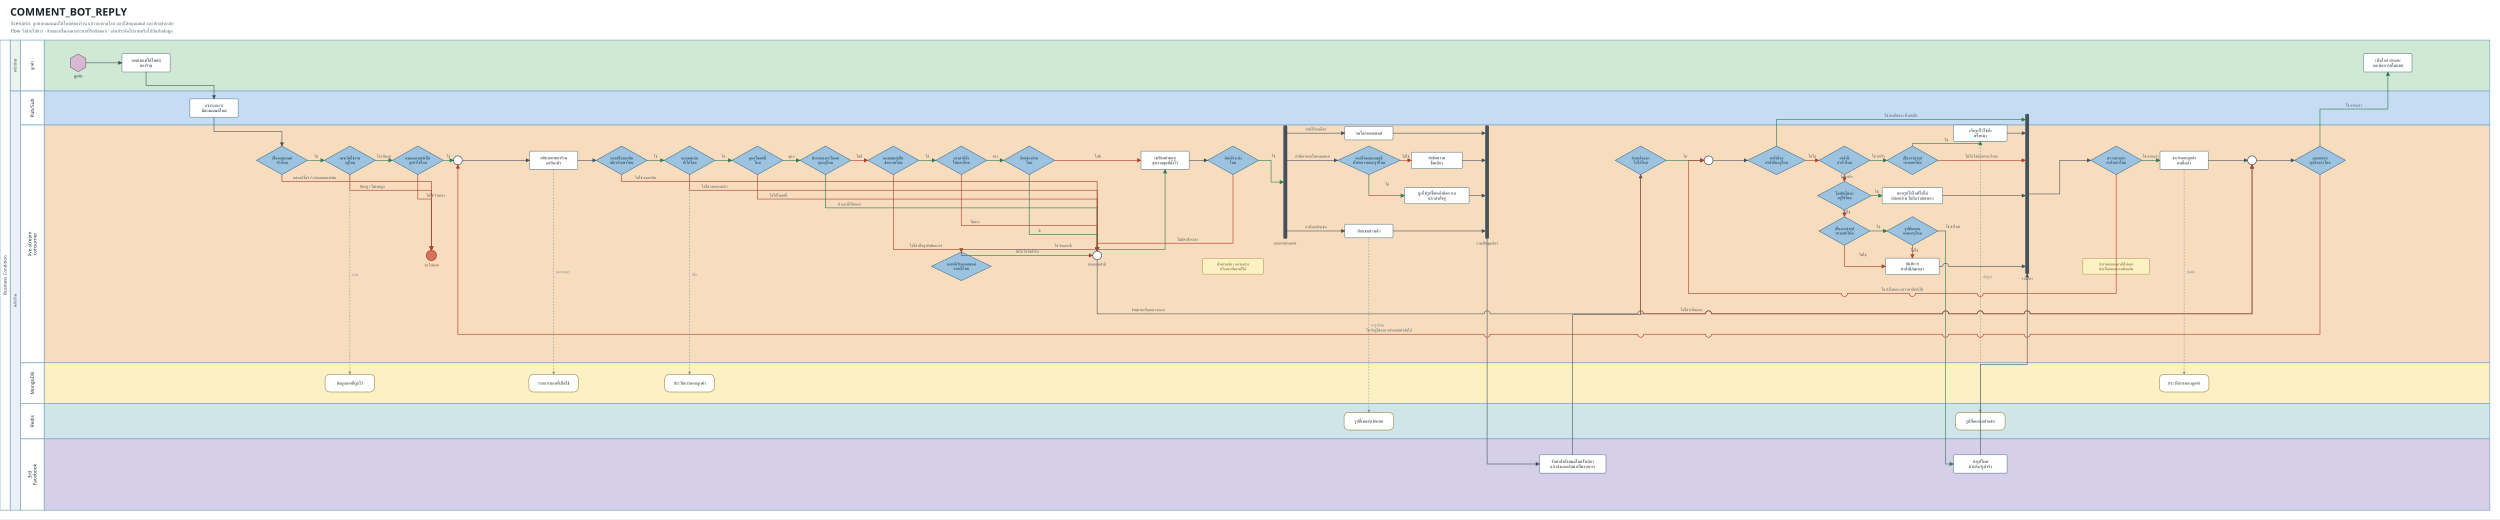
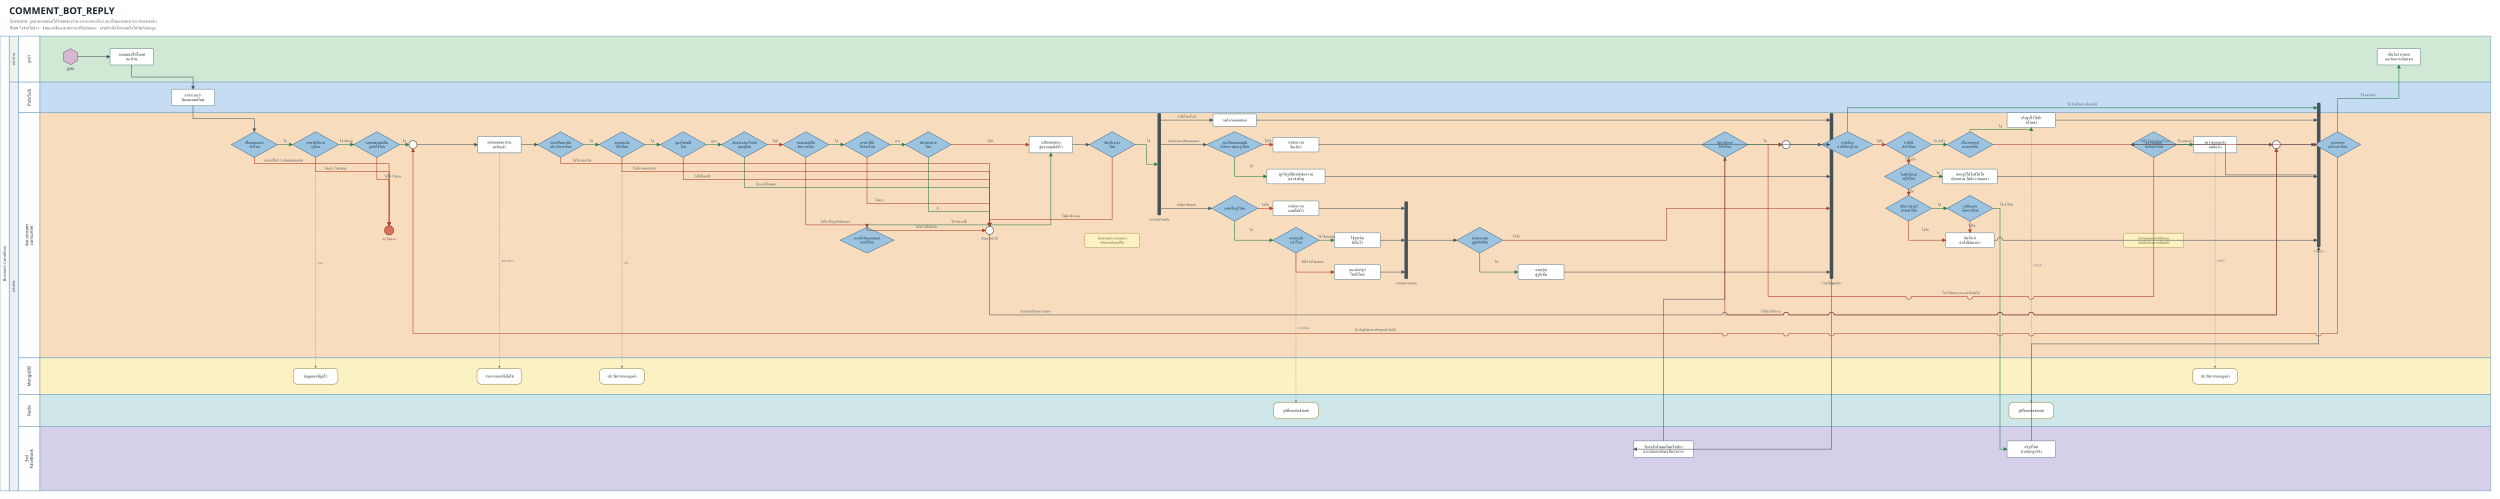
- <svg xmlns="http://www.w3.org/2000/svg" class="swim" viewBox="0 0 7360 1528" width="7360" height="1528" role="img" aria-label="Swimlane เส้นทางบอทตอบคอมเมนต์">
+ <svg xmlns="http://www.w3.org/2000/svg" class="swim" viewBox="0 0 8160 1628" width="8160" height="1628" role="img" aria-label="Swimlane เส้นทางบอทตอบคอมเมนต์">
  <style>
  .t-title{font-family:Kanit,'IBM Plex Sans Thai',sans-serif;font-size:31px;font-weight:600;fill:#16242A}
  .t-sub{font-family:'IBM Plex Sans Thai',sans-serif;font-size:14px;fill:#54666E}
  .t-lane{font-family:Kanit,'IBM Plex Sans Thai',sans-serif;font-size:14px;font-weight:500;fill:#1D2E35;text-anchor:middle;dominant-baseline:middle}
  .t-grp{font-family:'IBM Plex Sans Thai',sans-serif;font-size:13px;fill:#33474F;text-anchor:middle;dominant-baseline:middle}
  .t-node{font-family:'IBM Plex Sans Thai',sans-serif;font-size:13px;fill:#16242A;text-anchor:middle}
  .t-dec{font-family:'IBM Plex Sans Thai',sans-serif;font-size:12px;fill:#0F2A38;text-anchor:middle}
  .t-edge{font-family:'IBM Plex Sans Thai',sans-serif;font-size:11.5px;fill:#44525C;text-anchor:middle}
  .t-data{font-family:'IBM Plex Sans Thai',sans-serif;font-size:11px;fill:#6C7D85;text-anchor:start}
  .t-end{font-family:'IBM Plex Sans Thai',sans-serif;font-size:11.5px;fill:#8F3A28;text-anchor:middle}
  .n-task{fill:#FFFFFF;stroke:#5C7A8A;stroke-width:1.6}
  .n-dec{fill:#9CC3E0;stroke:#3E6E90;stroke-width:1.6}
  .n-store{fill:#FFFFFF;stroke:#96803A;stroke-width:1.6}
  .n-actor{fill:#D9B8D4;stroke:#7A5675;stroke-width:1.6}
  .n-end{fill:#D9705A;stroke:#8F3A28;stroke-width:1.8}
  .n-fork{fill:#44525C;stroke:#2B363D;stroke-width:1}
  .n-note{fill:#FBF1C2;stroke:#96803A;stroke-width:1.2}
  .n-merge{fill:#FFFFFF;stroke:#44525C;stroke-width:2}
  .t-note{font-family:'IBM Plex Sans Thai',sans-serif;font-size:11px;fill:#5B4E1E;text-anchor:middle}
  .fl{fill:none;stroke:#44525C;stroke-width:1.7}
  .fl-stop{fill:none;stroke:#B0402C;stroke-width:1.6}
  .fl-true{fill:none;stroke:#2F7D4F;stroke-width:1.8}
  .fl-false{fill:none;stroke:#B0402C;stroke-width:1.8}
  .fl-data{fill:none;stroke:#7C8C95;stroke-width:1.4;stroke-dasharray:5 4}
</style>
  <defs>
    <marker id="ar" viewBox="0 0 10 10" refX="9" refY="5" markerWidth="7" markerHeight="7" orient="auto-start-reverse">
      <path d="M0,0 L10,5 L0,10 z" fill="#44525c" />
    </marker>
    <marker id="arS" viewBox="0 0 10 10" refX="9" refY="5" markerWidth="7" markerHeight="7" orient="auto-start-reverse">
      <path d="M0,0 L10,5 L0,10 z" fill="#B0402C" />
    </marker>
    <marker id="arT" viewBox="0 0 10 10" refX="9" refY="5" markerWidth="7" markerHeight="7" orient="auto-start-reverse">
      <path d="M0,0 L10,5 L0,10 z" fill="#2F7D4F" />
    </marker>
    <marker id="arF" viewBox="0 0 10 10" refX="9" refY="5" markerWidth="7" markerHeight="7" orient="auto-start-reverse">
      <path d="M0,0 L10,5 L0,10 z" fill="#B0402C" />
    </marker>
    <marker id="arD" viewBox="0 0 10 10" refX="9" refY="5" markerWidth="6" markerHeight="6" orient="auto-start-reverse">
      <path d="M0,0 L10,5 L0,10 z" fill="#7C8C95" />
    </marker>
  </defs>
-   <rect x="0" y="0" width="7360" height="1528" fill="#FFFFFF" />
+   <rect x="0" y="0" width="8160" height="1628" fill="#FFFFFF" />
  <text x="30" y="46" class="t-title">COMMENT_BOT_REPLY</text>
  <text x="32" y="74" class="t-sub">Scenario: ลูกค้าคอมเมนต์ใต้โพสต์ของร้าน แล้วบอทกดไลก์ ตอบใต้คอมเมนต์ และทักแชทกลับ</text>
  <text x="32" y="96" class="t-sub">flow วิ่งซ้ายไปขวา · ข้ามแถบขึ้นลงตามระบบที่รับผิดชอบ · เส้นประคือไปถามหรือไปบันทึกข้อมูล</text>
-   <rect x="130" y="118" width="7200" height="150" fill="#CFE9D4" />
-   <rect x="130" y="118" width="7200" height="150" fill="none" stroke="#7FA8C4" stroke-width="2" />
+   <rect x="130" y="118" width="8000" height="150" fill="#CFE9D4" />
+   <rect x="130" y="118" width="8000" height="150" fill="none" stroke="#7FA8C4" stroke-width="2" />
  <rect x="60" y="118" width="70" height="150" fill="#FFFFFF" stroke="#7FA8C4" stroke-width="2" />
  <text x="95.0" y="193.0" class="t-lane" transform="rotate(-90 95.0 193.0)">ลูกค้า</text>
-   <rect x="130" y="268" width="7200" height="100" fill="#C5DCF2" />
-   <rect x="130" y="268" width="7200" height="100" fill="none" stroke="#7FA8C4" stroke-width="2" />
+   <rect x="130" y="268" width="8000" height="100" fill="#C5DCF2" />
+   <rect x="130" y="268" width="8000" height="100" fill="none" stroke="#7FA8C4" stroke-width="2" />
  <rect x="60" y="268" width="70" height="100" fill="#FFFFFF" stroke="#7FA8C4" stroke-width="2" />
  <text x="95.0" y="318.0" class="t-lane" transform="rotate(-90 95.0 318.0)">Pub/Sub</text>
-   <rect x="130" y="368" width="7200" height="700" fill="#F7DCBE" />
-   <rect x="130" y="368" width="7200" height="700" fill="none" stroke="#7FA8C4" stroke-width="2" />
-   <rect x="60" y="368" width="70" height="700" fill="#FFFFFF" stroke="#7FA8C4" stroke-width="2" />
-   <text x="87.5" y="718.0" class="t-lane" transform="rotate(-90 87.5 718.0)">live-stream</text>
-   <text x="102.5" y="718.0" class="t-lane" transform="rotate(-90 102.5 718.0)">consumer</text>
-   <rect x="130" y="1068" width="7200" height="120" fill="#FBF1C2" />
-   <rect x="130" y="1068" width="7200" height="120" fill="none" stroke="#7FA8C4" stroke-width="2" />
-   <rect x="60" y="1068" width="70" height="120" fill="#FFFFFF" stroke="#7FA8C4" stroke-width="2" />
-   <text x="95.0" y="1128.0" class="t-lane" transform="rotate(-90 95.0 1128.0)">MongoDB</text>
-   <rect x="130" y="1188" width="7200" height="104" fill="#CFE6E8" />
-   <rect x="130" y="1188" width="7200" height="104" fill="none" stroke="#7FA8C4" stroke-width="2" />
-   <rect x="60" y="1188" width="70" height="104" fill="#FFFFFF" stroke="#7FA8C4" stroke-width="2" />
-   <text x="95.0" y="1240.0" class="t-lane" transform="rotate(-90 95.0 1240.0)">Redis</text>
-   <rect x="130" y="1292" width="7200" height="210" fill="#D6CFEA" />
-   <rect x="130" y="1292" width="7200" height="210" fill="none" stroke="#7FA8C4" stroke-width="2" />
-   <rect x="60" y="1292" width="70" height="210" fill="#FFFFFF" stroke="#7FA8C4" stroke-width="2" />
-   <text x="87.5" y="1397.0" class="t-lane" transform="rotate(-90 87.5 1397.0)">3rd</text>
-   <text x="102.5" y="1397.0" class="t-lane" transform="rotate(-90 102.5 1397.0)">Facebook</text>
+   <rect x="130" y="368" width="8000" height="800" fill="#F7DCBE" />
+   <rect x="130" y="368" width="8000" height="800" fill="none" stroke="#7FA8C4" stroke-width="2" />
+   <rect x="60" y="368" width="70" height="800" fill="#FFFFFF" stroke="#7FA8C4" stroke-width="2" />
+   <text x="87.5" y="768.0" class="t-lane" transform="rotate(-90 87.5 768.0)">live-stream</text>
+   <text x="102.5" y="768.0" class="t-lane" transform="rotate(-90 102.5 768.0)">consumer</text>
+   <rect x="130" y="1168" width="8000" height="120" fill="#FBF1C2" />
+   <rect x="130" y="1168" width="8000" height="120" fill="none" stroke="#7FA8C4" stroke-width="2" />
+   <rect x="60" y="1168" width="70" height="120" fill="#FFFFFF" stroke="#7FA8C4" stroke-width="2" />
+   <text x="95.0" y="1228.0" class="t-lane" transform="rotate(-90 95.0 1228.0)">MongoDB</text>
+   <rect x="130" y="1288" width="8000" height="104" fill="#CFE6E8" />
+   <rect x="130" y="1288" width="8000" height="104" fill="none" stroke="#7FA8C4" stroke-width="2" />
+   <rect x="60" y="1288" width="70" height="104" fill="#FFFFFF" stroke="#7FA8C4" stroke-width="2" />
+   <text x="95.0" y="1340.0" class="t-lane" transform="rotate(-90 95.0 1340.0)">Redis</text>
+   <rect x="130" y="1392" width="8000" height="210" fill="#D6CFEA" />
+   <rect x="130" y="1392" width="8000" height="210" fill="none" stroke="#7FA8C4" stroke-width="2" />
+   <rect x="60" y="1392" width="70" height="210" fill="#FFFFFF" stroke="#7FA8C4" stroke-width="2" />
+   <text x="87.5" y="1497.0" class="t-lane" transform="rotate(-90 87.5 1497.0)">3rd</text>
+   <text x="102.5" y="1497.0" class="t-lane" transform="rotate(-90 102.5 1497.0)">Facebook</text>
  <rect x="30" y="118" width="30" height="150" fill="#EAF4EC" stroke="#7FA8C4" stroke-width="2" />
  <text x="45.0" y="193.0" class="t-grp" transform="rotate(-90 45.0 193.0)">หน้าบ้าน</text>
-   <rect x="30" y="268" width="30" height="1234" fill="#EAF0F5" stroke="#7FA8C4" stroke-width="2" />
-   <text x="45.0" y="885.0" class="t-grp" transform="rotate(-90 45.0 885.0)">หลังบ้าน</text>
-   <rect x="0" y="118" width="30" height="1384" fill="#FFFFFF" stroke="#7FA8C4" stroke-width="2" />
-   <text x="15.0" y="810.0" class="t-grp" transform="rotate(-90 15.0 810.0)">Business Condition</text>
+   <rect x="30" y="268" width="30" height="1334" fill="#EAF0F5" stroke="#7FA8C4" stroke-width="2" />
+   <text x="45.0" y="935.0" class="t-grp" transform="rotate(-90 45.0 935.0)">หลังบ้าน</text>
+   <rect x="0" y="118" width="30" height="1484" fill="#FFFFFF" stroke="#7FA8C4" stroke-width="2" />
+   <text x="15.0" y="860.0" class="t-grp" transform="rotate(-90 15.0 860.0)">Business Condition</text>
  <g data-el="n_actor">
    <polygon points="230.0,159.0 252.62,172.0 252.62,198.0 230.0,211.0 207.38,198.0 207.38,172.0" class="n-actor" />
    <text x="230.0" y="228.0" class="t-node">ลูกค้า</text>
  </g>
  <g data-el="n_comment">
    <rect x="359.0" y="158.0" width="142" height="54" rx="3" class="n-task" />
    <text x="430.0" y="182.0" class="t-node">คอมเมนต์ใต้โพสต์</text>
    <text x="430.0" y="197.0" class="t-node">ของร้าน</text>
  </g>
  <g data-el="n_ps">
    <rect x="559.0" y="291.0" width="142" height="54" rx="3" class="n-task" />
    <text x="630.0" y="315.0" class="t-node">แจ้งระบบว่า</text>
    <text x="630.0" y="330.0" class="t-node">มีคอมเมนต์ใหม่</text>
  </g>
  <g data-el="d_real">
    <polygon points="830.0,430.0 905.0,472 830.0,514.0 755.0,472" class="n-dec" />
    <text x="830.0" y="469.5" class="t-dec">เป็นคอมเมนต์</text>
    <text x="830.0" y="482.5" class="t-dec">จริงไหม</text>
  </g>
  <g data-el="d_page">
    <polygon points="1030.0,430.0 1105.0,472 1030.0,514.0 955.0,472" class="n-dec" />
    <text x="1030.0" y="469.5" class="t-dec">เพจเปิดใช้งาน</text>
    <text x="1030.0" y="482.5" class="t-dec">อยู่ไหม</text>
  </g>
  <g data-el="d_who">
    <polygon points="1230.0,430.0 1305.0,472 1230.0,514.0 1155.0,472" class="n-dec" />
    <text x="1230.0" y="469.5" class="t-dec">คนคอมเมนต์เป็น</text>
    <text x="1230.0" y="482.5" class="t-dec">ลูกค้าใช่ไหม</text>
  </g>
  <g data-el="e_stop">
    <circle cx="1270.0" cy="752" r="15" class="n-end" />
    <text x="1270.0" y="784" class="t-end">จบ ไม่ตอบ</text>
  </g>
  <g data-el="m_bot">
    <circle cx="1348.0" cy="472" r="13" class="n-merge" />
  </g>
  <g data-el="n_bots">
    <rect x="1559.0" y="445.0" width="142" height="54" rx="3" class="n-task" />
    <text x="1630.0" y="469.0" class="t-node">หยิบบอทของร้าน</text>
    <text x="1630.0" y="484.0" class="t-node">มาทีละตัว</text>
  </g>
  <g data-el="d_team">
    <polygon points="1830.0,430.0 1905.0,472 1830.0,514.0 1755.0,472" class="n-dec" />
    <text x="1830.0" y="469.5" class="t-dec">บอทเป็นของทีม</text>
    <text x="1830.0" y="482.5" class="t-dec">เดียวกับเพจไหม</text>
  </g>
  <g data-el="d_again">
    <polygon points="2030.0,430.0 2105.0,472 2030.0,514.0 1955.0,472" class="n-dec" />
    <text x="2030.0" y="469.5" class="t-dec">ตอบคนเดิม</text>
    <text x="2030.0" y="482.5" class="t-dec">ซ้ำได้ไหม</text>
  </g>
  <g data-el="d_post">
    <polygon points="2230.0,430.0 2305.0,472 2230.0,514.0 2155.0,472" class="n-dec" />
    <text x="2230.0" y="469.5" class="t-dec">ดูแลโพสต์นี้</text>
    <text x="2230.0" y="482.5" class="t-dec">ไหม</text>
  </g>
  <g data-el="d_spec">
    <polygon points="2430.0,430.0 2505.0,472 2430.0,514.0 2355.0,472" class="n-dec" />
    <text x="2430.0" y="469.5" class="t-dec">มีบอทเฉพาะโพสต์</text>
    <text x="2430.0" y="482.5" class="t-dec">คุมอยู่ไหม</text>
  </g>
  <g data-el="d_text">
    <polygon points="2630.0,430.0 2705.0,472 2630.0,514.0 2555.0,472" class="n-dec" />
    <text x="2630.0" y="469.5" class="t-dec">คอมเมนต์เป็น</text>
    <text x="2630.0" y="482.5" class="t-dec">ข้อความไหม</text>
  </g>
  <g data-el="d_kw">
    <polygon points="2830.0,430.0 2905.0,472 2830.0,514.0 2755.0,472" class="n-dec" />
    <text x="2830.0" y="469.5" class="t-dec">ตรงคำที่ตั้ง</text>
    <text x="2830.0" y="482.5" class="t-dec">ให้ตอบไหม</text>
  </g>
  <g data-el="d_type">
    <polygon points="2830.0,742.0 2918.0,784 2830.0,826.0 2742.0,784" class="n-dec" />
    <text x="2830.0" y="781.5" class="t-dec">บอทตั้งรับคอมเมนต์</text>
    <text x="2830.0" y="794.5" class="t-dec">แบบนี้ไหม</text>
  </g>
  <g data-el="d_ban">
    <polygon points="3030.0,430.0 3105.0,472 3030.0,514.0 2955.0,472" class="n-dec" />
    <text x="3030.0" y="469.5" class="t-dec">มีคำต้องห้าม</text>
    <text x="3030.0" y="482.5" class="t-dec">ไหม</text>
  </g>
  <g data-el="n_prep">
    <rect x="3359.0" y="445.0" width="142" height="54" rx="3" class="n-task" />
    <text x="3430.0" y="469.0" class="t-node">เตรียมคำตอบ</text>
    <text x="3430.0" y="484.0" class="t-node">สุ่มจากชุดที่ตั้งไว้</text>
  </g>
  <g data-el="d_has">
    <polygon points="3630.0,430.0 3705.0,472 3630.0,514.0 3555.0,472" class="n-dec" />
    <text x="3630.0" y="469.5" class="t-dec">มีคำสั่งจะส่ง</text>
    <text x="3630.0" y="482.5" class="t-dec">ไหม</text>
  </g>
  <g data-el="e_skip">
    <circle cx="3230.0" cy="752" r="13" class="n-merge" />
    <text x="3230.0" y="782" class="t-edge">ข้ามบอทตัวนี้</text>
  </g>
  <g data-el="f_split">
    <rect x="3779.0" y="370" width="10" height="332" rx="2" class="n-fork" />
    <text x="3784.0" y="720" class="t-edge">แยกทำพร้อมกัน</text>
  </g>
  <g data-el="n_like">
    <rect x="3959.0" y="372.0" width="142" height="40" rx="3" class="n-task" />
    <text x="4030.0" y="396.5" class="t-node">กดไลก์คอมเมนต์</text>
  </g>
  <g data-el="d_both">
    <polygon points="4030.0,430.0 4122.0,472 4030.0,514.0 3938.0,472" class="n-dec" />
    <text x="4030.0" y="469.5" class="t-dec">ตอบใต้คอมเมนต์มี</text>
    <text x="4030.0" y="482.5" class="t-dec">ทั้งข้อความและรูปไหม</text>
  </g>
-   <g data-el="n_chat">
-     <rect x="3959.0" y="660.0" width="142" height="40" rx="3" class="n-task" />
-     <text x="4030.0" y="684.5" class="t-node">ทักแชทส่วนตัว</text>
+   <g data-el="d_chatimg">
+     <polygon points="4030.0,638.0 4105.0,680 4030.0,722.0 3955.0,680" class="n-dec" />
+     <text x="4030.0" y="684.0" class="t-dec">แชทเป็นรูปไหม</text>
+   </g>
+   <g data-el="a_chattext">
+     <rect x="4155.0" y="656.0" width="150" height="48" rx="3" class="n-task" />
+     <text x="4230.0" y="677.0" class="t-node">ส่งข้อความ</text>
+     <text x="4230.0" y="692.0" class="t-node">ตามที่ตั้งไว้</text>
+   </g>
+   <g data-el="d_cached">
+     <polygon points="4230.0,742.0 4305.0,784 4230.0,826.0 4155.0,784" class="n-dec" />
+     <text x="4230.0" y="781.5" class="t-dec">เคยส่งรูปนี้</text>
+     <text x="4230.0" y="794.5" class="t-dec">แล้วไหม</text>
+   </g>
+   <g data-el="a_reuse">
+     <rect x="4355.0" y="760.0" width="150" height="48" rx="3" class="n-task" />
+     <text x="4430.0" y="781.0" class="t-node">ใช้รูปเดิม</text>
+     <text x="4430.0" y="796.0" class="t-node">ที่เก็บไว้</text>
+   </g>
+   <g data-el="a_upload">
+     <rect x="4355.0" y="864.0" width="150" height="48" rx="3" class="n-task" />
+     <text x="4430.0" y="885.0" class="t-node">แนบลิงก์รูป</text>
+     <text x="4430.0" y="900.0" class="t-node">ให้อัปใหม่</text>
+   </g>
+   <g data-el="m_chat">
+     <rect x="4585.0" y="658" width="10" height="252" rx="2" class="n-fork" />
+     <text x="4590.0" y="928" class="t-edge">รวมข้อความแชท</text>
+   </g>
+   <g data-el="d_quick">
+     <polygon points="4830.0,742.0 4905.0,784 4830.0,826.0 4755.0,784" class="n-dec" />
+     <text x="4830.0" y="781.5" class="t-dec">ต้องแนบปุ่ม</text>
+     <text x="4830.0" y="794.5" class="t-dec">ดูรูปเพิ่มไหม</text>
+   </g>
+   <g data-el="a_quick">
+     <rect x="4955.0" y="864.0" width="150" height="48" rx="3" class="n-task" />
+     <text x="5030.0" y="885.0" class="t-node">แนบปุ่ม</text>
+     <text x="5030.0" y="900.0" class="t-node">ดูรูปเพิ่ม</text>
  </g>
  <g data-el="a_txt">
    <rect x="4155.0" y="448.0" width="150" height="48" rx="3" class="n-task" />
    <text x="4230.0" y="469.0" class="t-node">ส่งข้อความ</text>
    <text x="4230.0" y="484.0" class="t-node">ชิ้นเดียว</text>
  </g>
  <g data-el="a_both">
    <rect x="4135.0" y="552.0" width="190" height="48" rx="3" class="n-task" />
    <text x="4230.0" y="573.0" class="t-node">ผูกให้รูปขึ้นหลังข้อความ</text>
    <text x="4230.0" y="588.0" class="t-node">แล้วส่งทั้งคู่</text>
  </g>
  <g data-el="n_hint">
    <rect x="3541.0" y="761.0" width="178" height="46" rx="3" class="n-note" />
    <text x="3630.0" y="781.5" class="t-note">ตั้งอย่างเดียว หลายอย่าง</text>
    <text x="3630.0" y="795.5" class="t-note">หรือครบทั้งสามก็ได้</text>
  </g>
  <g data-el="f_join">
-     <rect x="4373.0" y="370" width="10" height="332" rx="2" class="n-fork" />
-     <text x="4378.0" y="720" class="t-edge">รวมเป็นชุดเดียว</text>
+     <rect x="5973.0" y="370" width="10" height="540" rx="2" class="n-fork" />
+     <text x="5978.0" y="928" class="t-edge">รวมเป็นชุดเดียว</text>
  </g>
  <g data-el="s_page">
-     <rect x="957.0" y="1102.0" width="146" height="52" rx="14" class="n-store" />
-     <text x="1030.0" y="1132.5" class="t-node">ข้อมูลเพจที่ผูกไว้</text>
+     <rect x="957.0" y="1202.0" width="146" height="52" rx="14" class="n-store" />
+     <text x="1030.0" y="1232.5" class="t-node">ข้อมูลเพจที่ผูกไว้</text>
  </g>
  <g data-el="s_bots">
-     <rect x="1557.0" y="1102.0" width="146" height="52" rx="14" class="n-store" />
-     <text x="1630.0" y="1132.5" class="t-node">รายการบอทที่เปิดใช้</text>
+     <rect x="1557.0" y="1202.0" width="146" height="52" rx="14" class="n-store" />
+     <text x="1630.0" y="1232.5" class="t-node">รายการบอทที่เปิดใช้</text>
  </g>
  <g data-el="s_log">
-     <rect x="1957.0" y="1102.0" width="146" height="52" rx="14" class="n-store" />
-     <text x="2030.0" y="1132.5" class="t-node">ประวัติการตอบลูกค้า</text>
+     <rect x="1957.0" y="1202.0" width="146" height="52" rx="14" class="n-store" />
+     <text x="2030.0" y="1232.5" class="t-node">ประวัติการตอบลูกค้า</text>
  </g>
  <g data-el="s_img">
-     <rect x="3957.0" y="1214.0" width="146" height="52" rx="14" class="n-store" />
-     <text x="4030.0" y="1244.5" class="t-node">รูปที่เคยส่งเข้าแชท</text>
+     <rect x="4157.0" y="1314.0" width="146" height="52" rx="14" class="n-store" />
+     <text x="4230.0" y="1344.5" class="t-node">รูปที่เคยส่งเข้าแชท</text>
  </g>
  <g data-el="n_send">
-     <rect x="4532.0" y="1339.0" width="196" height="54" rx="3" class="n-task" />
-     <text x="4630.0" y="1363.0" class="t-node">รับคำสั่งทั้งหมดในครั้งเดียว</text>
-     <text x="4630.0" y="1378.0" class="t-node">แล้วส่งผลกลับมาเป็นรายการ</text>
+     <rect x="5332.0" y="1439.0" width="196" height="54" rx="3" class="n-task" />
+     <text x="5430.0" y="1463.0" class="t-node">รับคำสั่งทั้งหมดในครั้งเดียว</text>
+     <text x="5430.0" y="1478.0" class="t-node">แล้วส่งผลกลับมาเป็นรายการ</text>
  </g>
  <g data-el="d_sent">
-     <polygon points="4830.0,430.0 4905.0,472 4830.0,514.0 4755.0,472" class="n-dec" />
-     <text x="4830.0" y="469.5" class="t-dec">ยิงคำสั่งออก</text>
-     <text x="4830.0" y="482.5" class="t-dec">ไปได้ไหม</text>
+     <polygon points="5630.0,430.0 5705.0,472 5630.0,514.0 5555.0,472" class="n-dec" />
+     <text x="5630.0" y="469.5" class="t-dec">ยิงคำสั่งออก</text>
+     <text x="5630.0" y="482.5" class="t-dec">ไปได้ไหม</text>
  </g>
  <g data-el="m_in">
-     <circle cx="5030.0" cy="472" r="13" class="n-merge" />
+     <circle cx="5830.0" cy="472" r="13" class="n-merge" />
  </g>
  <g data-el="d_wait">
-     <polygon points="5230.0,430.0 5315.0,472 5230.0,514.0 5145.0,472" class="n-dec" />
-     <text x="5230.0" y="469.5" class="t-dec">คำสั่งนี้รอ</text>
-     <text x="5230.0" y="482.5" class="t-dec">คำสั่งอื่นอยู่ไหม</text>
+     <polygon points="6030.0,430.0 6115.0,472 6030.0,514.0 5945.0,472" class="n-dec" />
+     <text x="6030.0" y="469.5" class="t-dec">คำสั่งนี้รอ</text>
+     <text x="6030.0" y="482.5" class="t-dec">คำสั่งอื่นอยู่ไหม</text>
  </g>
  <g data-el="d_ok">
-     <polygon points="5430.0,430.0 5505.0,472 5430.0,514.0 5355.0,472" class="n-dec" />
-     <text x="5430.0" y="469.5" class="t-dec">คำสั่งนี้</text>
-     <text x="5430.0" y="482.5" class="t-dec">สำเร็จไหม</text>
+     <polygon points="6230.0,430.0 6305.0,472 6230.0,514.0 6155.0,472" class="n-dec" />
+     <text x="6230.0" y="469.5" class="t-dec">คำสั่งนี้</text>
+     <text x="6230.0" y="482.5" class="t-dec">สำเร็จไหม</text>
  </g>
  <g data-el="d_img">
-     <polygon points="5630.0,430.0 5705.0,472 5630.0,514.0 5555.0,472" class="n-dec" />
-     <text x="5630.0" y="469.5" class="t-dec">เป็นการส่งรูป</text>
-     <text x="5630.0" y="482.5" class="t-dec">ทางแชทไหม</text>
+     <polygon points="6430.0,430.0 6505.0,472 6430.0,514.0 6355.0,472" class="n-dec" />
+     <text x="6430.0" y="469.5" class="t-dec">เป็นการส่งรูป</text>
+     <text x="6430.0" y="482.5" class="t-dec">ทางแชทไหม</text>
  </g>
  <g data-el="a_keep">
-     <rect x="5751.0" y="368.0" width="158" height="48" rx="3" class="n-task" />
-     <text x="5830.0" y="389.0" class="t-node">เก็บรูปไว้ใช้ซ้ำ</text>
-     <text x="5830.0" y="404.0" class="t-node">ครั้งหน้า</text>
+     <rect x="6551.0" y="368.0" width="158" height="48" rx="3" class="n-task" />
+     <text x="6630.0" y="389.0" class="t-node">เก็บรูปไว้ใช้ซ้ำ</text>
+     <text x="6630.0" y="404.0" class="t-node">ครั้งหน้า</text>
  </g>
  <g data-el="d_live">
-     <polygon points="5430.0,534.0 5509.0,576 5430.0,618.0 5351.0,576" class="n-dec" />
-     <text x="5430.0" y="573.5" class="t-dec">ไลฟ์ยังไม่จบ</text>
-     <text x="5430.0" y="586.5" class="t-dec">อยู่ใช่ไหม</text>
+     <polygon points="6230.0,534.0 6309.0,576 6230.0,618.0 6151.0,576" class="n-dec" />
+     <text x="6230.0" y="573.5" class="t-dec">ไลฟ์ยังไม่จบ</text>
+     <text x="6230.0" y="586.5" class="t-dec">อยู่ใช่ไหม</text>
  </g>
  <g data-el="a_pass">
-     <rect x="5541.0" y="552.0" width="178" height="48" rx="3" class="n-task" />
-     <text x="5630.0" y="573.0" class="t-node">ตอบรูปใต้ไลฟ์ไม่ได้</text>
-     <text x="5630.0" y="588.0" class="t-node">ปล่อยผ่าน ไม่ถือว่าล้มเหลว</text>
+     <rect x="6341.0" y="552.0" width="178" height="48" rx="3" class="n-task" />
+     <text x="6430.0" y="573.0" class="t-node">ตอบรูปใต้ไลฟ์ไม่ได้</text>
+     <text x="6430.0" y="588.0" class="t-node">ปล่อยผ่าน ไม่ถือว่าล้มเหลว</text>
  </g>
  <g data-el="d_img2">
-     <polygon points="5430.0,638.0 5505.0,680 5430.0,722.0 5355.0,680" class="n-dec" />
-     <text x="5430.0" y="677.5" class="t-dec">เป็นการส่งรูป</text>
-     <text x="5430.0" y="690.5" class="t-dec">ทางแชทไหม</text>
+     <polygon points="6230.0,638.0 6305.0,680 6230.0,722.0 6155.0,680" class="n-dec" />
+     <text x="6230.0" y="677.5" class="t-dec">เป็นการส่งรูป</text>
+     <text x="6230.0" y="690.5" class="t-dec">ทางแชทไหม</text>
  </g>
  <g data-el="d_exp">
-     <polygon points="5630.0,638.0 5705.0,680 5630.0,722.0 5555.0,680" class="n-dec" />
-     <text x="5630.0" y="677.5" class="t-dec">รูปที่เคยส่ง</text>
-     <text x="5630.0" y="690.5" class="t-dec">หมดอายุไหม</text>
+     <polygon points="6430.0,638.0 6505.0,680 6430.0,722.0 6355.0,680" class="n-dec" />
+     <text x="6430.0" y="677.5" class="t-dec">รูปที่เคยส่ง</text>
+     <text x="6430.0" y="690.5" class="t-dec">หมดอายุไหม</text>
  </g>
  <g data-el="a_fail">
-     <rect x="5551.0" y="760.0" width="158" height="48" rx="3" class="n-task" />
-     <text x="5630.0" y="781.0" class="t-node">บันทึกว่า</text>
-     <text x="5630.0" y="796.0" class="t-node">คำสั่งนี้ล้มเหลว</text>
+     <rect x="6351.0" y="760.0" width="158" height="48" rx="3" class="n-task" />
+     <text x="6430.0" y="781.0" class="t-node">บันทึกว่า</text>
+     <text x="6430.0" y="796.0" class="t-node">คำสั่งนี้ล้มเหลว</text>
  </g>
  <g data-el="a_new">
-     <rect x="5751.0" y="1339.0" width="158" height="54" rx="3" class="n-task" />
-     <text x="5830.0" y="1363.0" class="t-node">ส่งรูปใหม่</text>
-     <text x="5830.0" y="1378.0" class="t-node">ด้วยลิงก์รูปจริง</text>
+     <rect x="6551.0" y="1439.0" width="158" height="54" rx="3" class="n-task" />
+     <text x="6630.0" y="1463.0" class="t-node">ส่งรูปใหม่</text>
+     <text x="6630.0" y="1478.0" class="t-node">ด้วยลิงก์รูปจริง</text>
  </g>
  <g data-el="s_imgw">
-     <rect x="5757.0" y="1214.0" width="146" height="52" rx="14" class="n-store" />
-     <text x="5830.0" y="1244.5" class="t-node">รูปที่เคยส่งเข้าแชท</text>
+     <rect x="6557.0" y="1314.0" width="146" height="52" rx="14" class="n-store" />
+     <text x="6630.0" y="1344.5" class="t-node">รูปที่เคยส่งเข้าแชท</text>
  </g>
  <g data-el="n_hint2">
-     <rect x="6132.0" y="761.0" width="196" height="46" rx="3" class="n-note" />
-     <text x="6230.0" y="781.5" class="t-note">ถ้าอ่านผลของคำสั่งไม่ออก</text>
-     <text x="6230.0" y="795.5" class="t-note">นับเป็นล้มเหลวเหมือนกัน</text>
+     <rect x="6932.0" y="761.0" width="196" height="46" rx="3" class="n-note" />
+     <text x="7030.0" y="781.5" class="t-note">ถ้าอ่านผลของคำสั่งไม่ออก</text>
+     <text x="7030.0" y="795.5" class="t-note">นับเป็นล้มเหลวเหมือนกัน</text>
  </g>
  <g data-el="f_res">
-     <rect x="5963.0" y="336" width="10" height="470" rx="2" class="n-fork" />
-     <text x="5968.0" y="824" class="t-edge">รวมทาง</text>
+     <rect x="7563.0" y="336" width="10" height="470" rx="2" class="n-fork" />
+     <text x="7568.0" y="824" class="t-edge">รวมทาง</text>
  </g>
  <g data-el="d_more">
-     <polygon points="6230.0,430.0 6305.0,472 6230.0,514.0 6155.0,472" class="n-dec" />
-     <text x="6230.0" y="469.5" class="t-dec">ตรวจครบทุก</text>
-     <text x="6230.0" y="482.5" class="t-dec">คำสั่งแล้วไหม</text>
+     <polygon points="7030.0,430.0 7105.0,472 7030.0,514.0 6955.0,472" class="n-dec" />
+     <text x="7030.0" y="469.5" class="t-dec">ตรวจครบทุก</text>
+     <text x="7030.0" y="482.5" class="t-dec">คำสั่งแล้วไหม</text>
  </g>
  <g data-el="n_note">
-     <rect x="6359.0" y="445.0" width="142" height="54" rx="3" class="n-task" />
-     <text x="6430.0" y="469.0" class="t-node">จดว่าตอบลูกค้า</text>
-     <text x="6430.0" y="484.0" class="t-node">คนนี้แล้ว</text>
+     <rect x="7159.0" y="445.0" width="142" height="54" rx="3" class="n-task" />
+     <text x="7230.0" y="469.0" class="t-node">จดว่าตอบลูกค้า</text>
+     <text x="7230.0" y="484.0" class="t-node">คนนี้แล้ว</text>
  </g>
  <g data-el="s_logw">
-     <rect x="6357.0" y="1102.0" width="146" height="52" rx="14" class="n-store" />
-     <text x="6430.0" y="1132.5" class="t-node">ประวัติการตอบลูกค้า</text>
+     <rect x="7157.0" y="1202.0" width="146" height="52" rx="14" class="n-store" />
+     <text x="7230.0" y="1232.5" class="t-node">ประวัติการตอบลูกค้า</text>
  </g>
  <g data-el="m_end">
-     <circle cx="6630.0" cy="472" r="13" class="n-merge" />
+     <circle cx="7430.0" cy="472" r="13" class="n-merge" />
  </g>
  <g data-el="d_bot">
-     <polygon points="6830.0,430.0 6905.0,472 6830.0,514.0 6755.0,472" class="n-dec" />
-     <text x="6830.0" y="469.5" class="t-dec">ดูบอทครบ</text>
-     <text x="6830.0" y="482.5" class="t-dec">ทุกตัวแล้วไหม</text>
+     <polygon points="7630.0,430.0 7705.0,472 7630.0,514.0 7555.0,472" class="n-dec" />
+     <text x="7630.0" y="469.5" class="t-dec">ดูบอทครบ</text>
+     <text x="7630.0" y="482.5" class="t-dec">ทุกตัวแล้วไหม</text>
  </g>
  <g data-el="n_seen">
-     <rect x="6959.0" y="158.0" width="142" height="54" rx="3" class="n-task" />
-     <text x="7030.0" y="182.0" class="t-node">เห็นไลก์ คำตอบ</text>
-     <text x="7030.0" y="197.0" class="t-node">และข้อความในแชท</text>
+     <rect x="7759.0" y="158.0" width="142" height="54" rx="3" class="n-task" />
+     <text x="7830.0" y="182.0" class="t-node">เห็นไลก์ คำตอบ</text>
+     <text x="7830.0" y="197.0" class="t-node">และข้อความในแชท</text>
  </g>
  <g data-el="n_actor&gt;n_comment">
    <path d="M252.62,185.0 L359.0,185.0" class="fl" marker-end="url(#ar)" />
  </g>
  <g data-el="n_comment&gt;n_ps">
    <path d="M430.0,212.0 L430.0,251.5 L630.0,251.5 L630.0,291.0" class="fl" marker-end="url(#ar)" />
  </g>
  <g data-el="n_ps&gt;d_real">
    <path d="M630.0,345.0 L630.0,387.5 L830.0,387.5 L830.0,430.0" class="fl" marker-end="url(#ar)" />
  </g>
  <g data-el="d_real&gt;d_page">
    <path d="M905.0,472 L955.0,472" class="fl-true" marker-end="url(#arT)" />
    <text x="930.0" y="464" class="t-edge">ใช่</text>
  </g>
  <g data-el="d_page&gt;d_who">
    <path d="M1105.0,472 L1155.0,472" class="fl-true" marker-end="url(#arT)" />
    <text x="1130.0" y="464" class="t-edge">ใช่ เปิดอยู่</text>
  </g>
  <g data-el="d_who&gt;m_bot">
    <path d="M1305.0,472 L1335.0,472" class="fl-true" marker-end="url(#arT)" />
    <text x="1320.0" y="464" class="t-edge">ใช่</text>
  </g>
  <g data-el="m_bot&gt;n_bots">
    <path d="M1361.0,472 L1559.0,472" class="fl" marker-end="url(#ar)" />
  </g>
  <g data-el="n_bots&gt;d_team">
    <path d="M1701.0,472 L1755.0,472" class="fl" marker-end="url(#ar)" />
  </g>
  <g data-el="d_team&gt;d_again">
    <path d="M1905.0,472 L1955.0,472" class="fl-true" marker-end="url(#arT)" />
    <text x="1930.0" y="464" class="t-edge">ใช่</text>
  </g>
  <g data-el="d_again&gt;d_post">
    <path d="M2105.0,472 L2155.0,472" class="fl-true" marker-end="url(#arT)" />
    <text x="2130.0" y="464" class="t-edge">ได้</text>
  </g>
  <g data-el="d_post&gt;d_spec">
    <path d="M2305.0,472 L2355.0,472" class="fl-true" marker-end="url(#arT)" />
    <text x="2330.0" y="464" class="t-edge">ดูแล</text>
  </g>
  <g data-el="d_spec&gt;d_text">
    <path d="M2505.0,472 L2555.0,472" class="fl-false" marker-end="url(#arF)" />
    <text x="2530.0" y="464" class="t-edge">ไม่มี</text>
  </g>
  <g data-el="d_text&gt;d_kw">
    <path d="M2705.0,472 L2755.0,472" class="fl-true" marker-end="url(#arT)" />
    <text x="2730.0" y="464" class="t-edge">ใช่</text>
  </g>
  <g data-el="d_text&gt;d_type">
    <path d="M2630.0,514.0 L2630.0,734 L2830.0,734 L2830.0,742.0" class="fl-false" marker-end="url(#arF)" />
    <text x="2726.0" y="727" class="t-edge">ไม่ใช่ เป็นรูป/สติกเกอร์</text>
  </g>
  <g data-el="d_kw&gt;d_ban">
    <path d="M2905.0,472 L2955.0,472" class="fl-true" marker-end="url(#arT)" />
    <text x="2930.0" y="464" class="t-edge">ตรง</text>
  </g>
  <g data-el="d_ban&gt;n_prep">
    <path d="M3105.0,472 L3359.0,472" class="fl-false" marker-end="url(#arF)" />
    <text x="3232.0" y="464" class="t-edge">ไม่มี</text>
  </g>
  <g data-el="d_type&gt;n_prep">
    <path d="M2830.0,742.0 L2830.0,734 L3430.0,734 L3430.0,499.0" class="fl-true" marker-end="url(#arT)" />
    <text x="3130.0" y="727" class="t-edge">ใช่ รับแบบนี้</text>
  </g>
  <g data-el="n_prep&gt;d_has">
    <path d="M3501.0,472 L3555.0,472" class="fl" marker-end="url(#ar)" />
  </g>
  <g data-el="d_has&gt;f_split">
    <path d="M3705.0,472 L3742.0,472 L3742.0,536.0 L3779.0,536.0" class="fl-true" marker-end="url(#arT)" />
    <text x="3749.0" y="463" class="t-edge">ใช่</text>
  </g>
  <g data-el="d_real&gt;e_stop">
    <path d="M830.0,514.0 L830.0,534 L1270.0,534 L1270.0,737.0" class="fl-false" marker-end="url(#arF)" />
    <text x="926.0" y="527" class="t-edge">แค่กดอีโมจิ / แก้คอมเมนต์เดิม</text>
  </g>
  <g data-el="d_page&gt;e_stop">
    <path d="M1030.0,514.0 L1030.0,560 L1270.0,560 L1270.0,737.0" class="fl-false" marker-end="url(#arF)" />
    <text x="1096.0" y="553" class="t-edge">ปิดอยู่ / ไม่เคยผูก</text>
  </g>
  <g data-el="d_who&gt;e_stop">
    <path d="M1230.0,514.0 L1230.0,586 L1270.0,586 L1270.0,737.0" class="fl-false" marker-end="url(#arF)" />
    <text x="1282.0" y="579" class="t-edge">ไม่ใช่ ร้านเอง</text>
  </g>
  <g data-el="d_team&gt;e_skip">
    <path d="M1830.0,514.0 L1830.0,534 L3230.0,534 L3230.0,739.0" class="fl-false" marker-end="url(#arF)" />
    <text x="1900.0" y="527" class="t-edge">ไม่ใช่ คนละทีม</text>
  </g>
  <g data-el="d_again&gt;e_skip">
    <path d="M2030.0,514.0 L2030.0,560 L3230.0,560 L3230.0,739.0" class="fl-false" marker-end="url(#arF)" />
    <text x="2104.0" y="553" class="t-edge">ไม่ได้ เคยตอบแล้ว</text>
  </g>
  <g data-el="d_post&gt;e_skip">
    <path d="M2230.0,514.0 L2230.0,586 L3230.0,586 L3230.0,739.0" class="fl-false" marker-end="url(#arF)" />
    <text x="2292.0" y="579" class="t-edge">ไม่ใช่โพสต์นี้</text>
  </g>
  <g data-el="d_spec&gt;e_skip">
    <path d="M2430.0,514.0 L2430.0,612 L3230.0,612 L3230.0,739.0" class="fl-true" marker-end="url(#arT)" />
    <text x="2500.0" y="605" class="t-edge">มี และตั้งให้หลบ</text>
  </g>
  <g data-el="d_type&gt;e_skip">
    <path d="M2830.0,742.0 L2830.0,752 L3217.0,752" class="fl-false" marker-end="url(#arF)" />
    <text x="3023.5" y="744" class="t-edge">ไม่ใช่ ไม่ได้ตั้งรับ</text>
  </g>
  <g data-el="d_kw&gt;e_skip">
    <path d="M2830.0,514.0 L2830.0,664 L3230.0,664 L3230.0,739.0" class="fl-false" marker-end="url(#arF)" />
    <text x="2870.0" y="657" class="t-edge">ไม่ตรง</text>
  </g>
  <g data-el="d_ban&gt;e_skip">
    <path d="M3030.0,514.0 L3030.0,690 L3230.0,690 L3230.0,739.0" class="fl-true" marker-end="url(#arT)" />
    <text x="3060.0" y="683" class="t-edge">มี</text>
  </g>
  <g data-el="d_has&gt;e_skip">
    <path d="M3630.0,514.0 L3630.0,716 L3230.0,716 L3230.0,739.0" class="fl-false" marker-end="url(#arF)" />
    <text x="3496.0" y="709" class="t-edge">ไม่มีคำสั่งจะส่ง</text>
  </g>
  <g data-el="d_page&gt;s_page">
-     <path d="M1030.0,514.0 L1030.0,1102.0" class="fl-data" marker-end="url(#arD)" />
-     <text x="1037.0" y="812.0" class="t-data">ถาม</text>
+     <path d="M1030.0,514.0 L1030.0,1202.0" class="fl-data" marker-end="url(#arD)" />
+     <text x="1037.0" y="862.0" class="t-data">ถาม</text>
  </g>
  <g data-el="n_bots&gt;s_bots">
-     <path d="M1630.0,499.0 L1630.0,1102.0" class="fl-data" marker-end="url(#arD)" />
-     <text x="1637.0" y="804.5" class="t-data">ขอรายการ</text>
+     <path d="M1630.0,499.0 L1630.0,1202.0" class="fl-data" marker-end="url(#arD)" />
+     <text x="1637.0" y="854.5" class="t-data">ขอรายการ</text>
  </g>
  <g data-el="d_again&gt;s_log">
-     <path d="M2030.0,514.0 L2030.0,1102.0" class="fl-data" marker-end="url(#arD)" />
-     <text x="2037.0" y="812.0" class="t-data">เช็ก</text>
+     <path d="M2030.0,514.0 L2030.0,1202.0" class="fl-data" marker-end="url(#arD)" />
+     <text x="2037.0" y="862.0" class="t-data">เช็ก</text>
  </g>
  <g data-el="f_split&gt;n_like">
    <path d="M3789.0,392 L3959.0,392" class="fl" marker-end="url(#ar)" />
    <text x="3874.0" y="384" class="t-edge">ถ้าตั้งให้กดไลก์</text>
  </g>
  <g data-el="f_split&gt;d_both">
    <path d="M3789.0,472 L3938.0,472" class="fl" marker-end="url(#ar)" />
    <text x="3863.5" y="464" class="t-edge">ถ้าตั้งค่าตอบใต้คอมเมนต์</text>
  </g>
  <g data-el="f_split&gt;n_chat">
-     <path d="M3789.0,680 L3959.0,680" class="fl" marker-end="url(#ar)" />
-     <text x="3874.0" y="672" class="t-edge">ถ้าตั้งค่าทักแชท</text>
+     <path d="M3789.0,680 L3955.0,680" class="fl" marker-end="url(#ar)" />
+     <text x="3872.0" y="672" class="t-edge">ถ้าตั้งค่าทักแชท</text>
  </g>
  <g data-el="d_both&gt;a_txt">
    <path d="M4122.0,472 L4155.0,472" class="fl-false" marker-end="url(#arF)" />
    <text x="4138.5" y="464" class="t-edge">ไม่ใช่</text>
  </g>
  <g data-el="d_both&gt;a_both">
    <path d="M4030.0,514.0 L4030.0,576 L4135.0,576" class="fl-true" marker-end="url(#arT)" />
    <text x="4084.0" y="546.0" class="t-edge">ใช่</text>
  </g>
+   <g data-el="d_chatimg&gt;a_chattext">
+     <path d="M4105.0,680 L4155.0,680" class="fl-false" marker-end="url(#arF)" />
+     <text x="4130.0" y="672" class="t-edge">ไม่ใช่</text>
+   </g>
+   <g data-el="d_chatimg&gt;d_cached">
+     <path d="M4030.0,722.0 L4030.0,784 L4155.0,784" class="fl-true" marker-end="url(#arT)" />
+     <text x="4084.0" y="754.0" class="t-edge">ใช่</text>
+   </g>
  <g data-el="n_chat&gt;s_img">
-     <path d="M4030.0,700.0 L4030.0,1214.0" class="fl-data" marker-end="url(#arD)" />
-     <text x="4037.0" y="961.0" class="t-data">หารูปเดิม</text>
+     <path d="M4230.0,826.0 L4230.0,1314.0" class="fl-data" marker-end="url(#arD)" />
+     <text x="4237.0" y="1074.0" class="t-data">หารูปเดิม</text>
+   </g>
+   <g data-el="d_cached&gt;a_reuse">
+     <path d="M4305.0,784 L4355.0,784" class="fl-true" marker-end="url(#arT)" />
+     <text x="4330.0" y="776" class="t-edge">ใช่ ใช้ของเดิม</text>
+   </g>
+   <g data-el="d_cached&gt;a_upload">
+     <path d="M4230.0,826.0 L4230.0,888 L4355.0,888" class="fl-false" marker-end="url(#arF)" />
+     <text x="4284.0" y="858.0" class="t-edge">ไม่ใช่ ยังไม่เคยส่ง</text>
+   </g>
+   <g data-el="a_chattext&gt;m_chat">
+     <path d="M4305.0,680 L4585.0,680" class="fl" marker-end="url(#ar)" />
+   </g>
+   <g data-el="a_reuse&gt;m_chat">
+     <path d="M4505.0,784 L4585.0,784" class="fl" marker-end="url(#ar)" />
+   </g>
+   <g data-el="a_upload&gt;m_chat">
+     <path d="M4505.0,888 L4585.0,888" class="fl" marker-end="url(#ar)" />
+   </g>
+   <g data-el="m_chat&gt;d_quick">
+     <path d="M4595.0,784.0 L4755.0,784" class="fl" marker-end="url(#ar)" />
+   </g>
+   <g data-el="d_quick&gt;a_quick">
+     <path d="M4830.0,826.0 L4830.0,888 L4955.0,888" class="fl-true" marker-end="url(#arT)" />
+     <text x="4884.0" y="858.0" class="t-edge">ใช่</text>
  </g>
  <g data-el="n_like&gt;f_join">
-     <path d="M4101.0,392 L4373.0,392" class="fl" marker-end="url(#ar)" />
+     <path d="M4101.0,392 L5973.0,392" class="fl" marker-end="url(#ar)" />
  </g>
  <g data-el="a_txt&gt;f_join">
-     <path d="M4305.0,472 L4373.0,472" class="fl" marker-end="url(#ar)" />
+     <path d="M4305.0,472 L5973.0,472" class="fl" marker-end="url(#ar)" />
  </g>
  <g data-el="a_both&gt;f_join">
-     <path d="M4325.0,576 L4373.0,576" class="fl" marker-end="url(#ar)" />
-   </g>
-   <g data-el="n_chat&gt;f_join">
-     <path d="M4101.0,680 L4373.0,680" class="fl" marker-end="url(#ar)" />
+     <path d="M4325.0,576 L5973.0,576" class="fl" marker-end="url(#ar)" />
+   </g>
+   <g data-el="d_quick&gt;f_join">
+     <path d="M4905.0,784 L5439.0,784 L5439.0,680 L5973.0,680" class="fl-false" marker-end="url(#arF)" />
+     <text x="4949.0" y="775" class="t-edge">ไม่ใช่</text>
+   </g>
+   <g data-el="a_quick&gt;f_join">
+     <path d="M5105.0,888 L5973.0,888" class="fl" marker-end="url(#ar)" />
  </g>
  <g data-el="f_join&gt;n_send">
-     <path d="M4378.0,702.0 L4378.0,1366 L4532.0,1366" class="fl" marker-end="url(#ar)" />
+     <path d="M5978.0,910.0 L5978.0,1466 L5332.0,1466" class="fl" marker-end="url(#ar)" />
  </g>
  <g data-el="n_send&gt;d_sent">
-     <path d="M4630.0,1339.0 L4630.0,926.5 L4830.0,926.5 L4830.0,514.0" class="fl" marker-end="url(#ar)" />
+     <path d="M5430.0,1439.0 L5430.0,976.5 L5630.0,976.5 L5630.0,514.0" class="fl" marker-end="url(#ar)" />
  </g>
  <g data-el="d_sent&gt;m_in">
-     <path d="M4905.0,472 L5017.0,472" class="fl-true" marker-end="url(#arT)" />
-     <text x="4961.0" y="464" class="t-edge">ได้</text>
+     <path d="M5705.0,472 L5817.0,472" class="fl-true" marker-end="url(#arT)" />
+     <text x="5761.0" y="464" class="t-edge">ได้</text>
  </g>
  <g data-el="m_in&gt;d_wait">
-     <path d="M5043.0,472 L5145.0,472" class="fl" marker-end="url(#ar)" />
+     <path d="M5843.0,472 L5945.0,472" class="fl" marker-end="url(#ar)" />
  </g>
  <g data-el="d_wait&gt;d_ok">
-     <path d="M5315.0,472 L5355.0,472" class="fl-false" marker-end="url(#arF)" />
-     <text x="5335.0" y="464" class="t-edge">ไม่ใช่</text>
+     <path d="M6115.0,472 L6155.0,472" class="fl-false" marker-end="url(#arF)" />
+     <text x="6135.0" y="464" class="t-edge">ไม่ใช่</text>
  </g>
  <g data-el="d_wait&gt;f_res">
-     <path d="M5230.0,430.0 L5230.0,352 L5963.0,352" class="fl-true" marker-end="url(#arT)" />
-     <text x="5596.5" y="344" class="t-edge">ใช่ ข้ามไปตรวจใบถัดไป</text>
+     <path d="M6030.0,430.0 L6030.0,352 L7563.0,352" class="fl-true" marker-end="url(#arT)" />
+     <text x="6796.5" y="344" class="t-edge">ใช่ ข้ามไปตรวจใบถัดไป</text>
  </g>
  <g data-el="d_ok&gt;d_img">
-     <path d="M5505.0,472 L5555.0,472" class="fl-true" marker-end="url(#arT)" />
-     <text x="5530.0" y="464" class="t-edge">ใช่ สำเร็จ</text>
+     <path d="M6305.0,472 L6355.0,472" class="fl-true" marker-end="url(#arT)" />
+     <text x="6330.0" y="464" class="t-edge">ใช่ สำเร็จ</text>
  </g>
  <g data-el="d_ok&gt;d_live">
-     <path d="M5430.0,514.0 L5430.0,534.0" class="fl-false" marker-end="url(#arF)" />
-     <text x="5436.0" y="524.0" class="t-edge">ไม่สำเร็จ</text>
+     <path d="M6230.0,514.0 L6230.0,534.0" class="fl-false" marker-end="url(#arF)" />
+     <text x="6236.0" y="524.0" class="t-edge">ไม่สำเร็จ</text>
  </g>
  <g data-el="d_img&gt;a_keep">
-     <path d="M5630.0,430.0 L5630.0,423.0 L5830.0,423.0 L5830.0,416.0" class="fl-true" marker-end="url(#arT)" />
-     <text x="5730.0" y="416.0" class="t-edge">ใช่</text>
+     <path d="M6430.0,430.0 L6430.0,423.0 L6630.0,423.0 L6630.0,416.0" class="fl-true" marker-end="url(#arT)" />
+     <text x="6530.0" y="416.0" class="t-edge">ใช่</text>
  </g>
  <g data-el="d_img&gt;f_res">
-     <path d="M5705.0,472 L5963.0,472" class="fl-false" marker-end="url(#arF)" />
-     <text x="5834.0" y="464" class="t-edge">ไม่ใช่ ไม่ต้องทำอะไรต่อ</text>
+     <path d="M6505.0,472 L7563.0,472" class="fl-false" marker-end="url(#arF)" />
+     <text x="7034.0" y="464" class="t-edge">ไม่ใช่ ไม่ต้องทำอะไรต่อ</text>
  </g>
  <g data-el="a_keep&gt;s_imgw">
-     <path d="M5830.0,416.0 L5830.0,1214.0" class="fl-data" marker-end="url(#arD)" />
-     <text x="5837.0" y="819.0" class="t-data">เก็บรูป</text>
+     <path d="M6630.0,416.0 L6630.0,1314.0" class="fl-data" marker-end="url(#arD)" />
+     <text x="6637.0" y="869.0" class="t-data">เก็บรูป</text>
  </g>
  <g data-el="a_keep&gt;f_res">
-     <path d="M5909.0,392 L5963.0,392" class="fl" marker-end="url(#ar)" />
+     <path d="M6709.0,392 L7563.0,392" class="fl" marker-end="url(#ar)" />
  </g>
  <g data-el="d_live&gt;a_pass">
-     <path d="M5509.0,576 L5541.0,576" class="fl-true" marker-end="url(#arT)" />
-     <text x="5525.0" y="568" class="t-edge">ใช่</text>
+     <path d="M6309.0,576 L6341.0,576" class="fl-true" marker-end="url(#arT)" />
+     <text x="6325.0" y="568" class="t-edge">ใช่</text>
  </g>
  <g data-el="d_live&gt;d_img2">
-     <path d="M5430.0,618.0 L5430.0,638.0" class="fl-false" marker-end="url(#arF)" />
-     <text x="5436.0" y="628.0" class="t-edge">ไม่ใช่</text>
+     <path d="M6230.0,618.0 L6230.0,638.0" class="fl-false" marker-end="url(#arF)" />
+     <text x="6236.0" y="628.0" class="t-edge">ไม่ใช่</text>
  </g>
  <g data-el="a_pass&gt;f_res">
-     <path d="M5719.0,576 L5963.0,576" class="fl" marker-end="url(#ar)" />
+     <path d="M6519.0,576 L7563.0,576" class="fl" marker-end="url(#ar)" />
  </g>
  <g data-el="d_img2&gt;d_exp">
-     <path d="M5505.0,680 L5555.0,680" class="fl-true" marker-end="url(#arT)" />
-     <text x="5530.0" y="672" class="t-edge">ใช่</text>
+     <path d="M6305.0,680 L6355.0,680" class="fl-true" marker-end="url(#arT)" />
+     <text x="6330.0" y="672" class="t-edge">ใช่</text>
  </g>
  <g data-el="d_img2&gt;a_fail">
-     <path d="M5430.0,722.0 L5430.0,784 L5551.0,784" class="fl-false" marker-end="url(#arF)" />
-     <text x="5484.0" y="754.0" class="t-edge">ไม่ใช่</text>
+     <path d="M6230.0,722.0 L6230.0,784 L6351.0,784" class="fl-false" marker-end="url(#arF)" />
+     <text x="6284.0" y="754.0" class="t-edge">ไม่ใช่</text>
  </g>
  <g data-el="d_exp&gt;a_new">
-     <path d="M5705.0,680 L5728.0,680 L5728.0,1366 L5751.0,1366" class="fl-true" marker-end="url(#arT)" />
-     <text x="5749.0" y="671" class="t-edge">ใช่ ส่งใหม่</text>
+     <path d="M6505.0,680 L6528.0,680 L6528.0,1466 L6551.0,1466" class="fl-true" marker-end="url(#arT)" />
+     <text x="6549.0" y="671" class="t-edge">ใช่ ส่งใหม่</text>
  </g>
  <g data-el="d_exp&gt;a_fail">
-     <path d="M5630.0,722.0 L5630.0,760.0" class="fl-false" marker-end="url(#arF)" />
-     <text x="5636.0" y="741.0" class="t-edge">ไม่ใช่</text>
+     <path d="M6430.0,722.0 L6430.0,760.0" class="fl-false" marker-end="url(#arF)" />
+     <text x="6436.0" y="741.0" class="t-edge">ไม่ใช่</text>
  </g>
  <g data-el="a_new&gt;f_res">
-     <path d="M5830.0,1339.0 L5830.0,1072.5 L5968.0,1072.5 L5968.0,806.0" class="fl" marker-end="url(#ar)" />
+     <path d="M6630.0,1439.0 L6630.0,1122.5 L7568.0,1122.5 L7568.0,806.0" class="fl" marker-end="url(#ar)" />
  </g>
  <g data-el="a_fail&gt;f_res">
-     <path d="M5709.0,784 L5719.0,784 A 9 9 0 0 1 5737.0,784 L5963.0,784" class="fl" marker-end="url(#ar)" />
+     <path d="M6509.0,784 L6519.0,784 A 9 9 0 0 1 6537.0,784 L7563.0,784" class="fl" marker-end="url(#ar)" />
  </g>
  <g data-el="f_res&gt;d_more">
-     <path d="M5973.0,571.0 L6064.0,571.0 L6064.0,472 L6155.0,472" class="fl" marker-end="url(#ar)" />
+     <path d="M7573.0,571.0 L7264.0,571.0 L7264.0,472 L6955.0,472" class="fl" marker-end="url(#ar)" />
  </g>
  <g data-el="d_more&gt;m_in">
-     <path d="M6230.0,514.0 L6230.0,864 L5839.0,864 A 9 9 0 0 1 5821.0,864 L5639.0,864 A 9 9 0 0 1 5621.0,864 L5439.0,864 A 9 9 0 0 1 5421.0,864 L4971.0,864 L4971.0,472 L5017.0,472" class="fl-false" marker-end="url(#arF)" />
-     <text x="5600.5" y="856" class="t-edge">ไม่ ยังไม่ครบ ตรวจคำสั่งถัดไป</text>
+     <path d="M7030.0,514.0 L7030.0,968 L6639.0,968 A 9 9 0 0 1 6621.0,968 L6439.0,968 A 9 9 0 0 1 6421.0,968 L6239.0,968 A 9 9 0 0 1 6221.0,968 L5771.0,968 L5771.0,472 L5817.0,472" class="fl-false" marker-end="url(#arF)" />
+     <text x="6400.5" y="960" class="t-edge">ไม่ ยังไม่ครบ ตรวจคำสั่งถัดไป</text>
  </g>
  <g data-el="d_more&gt;n_note">
-     <path d="M6305.0,472 L6359.0,472" class="fl-true" marker-end="url(#arT)" />
-     <text x="6332.0" y="464" class="t-edge">ใช่ ครบแล้ว</text>
+     <path d="M7105.0,472 L7159.0,472" class="fl-true" marker-end="url(#arT)" />
+     <text x="7132.0" y="464" class="t-edge">ใช่ ครบแล้ว</text>
  </g>
  <g data-el="n_note&gt;s_logw">
-     <path d="M6430.0,499.0 L6430.0,1102.0" class="fl-data" marker-end="url(#arD)" />
-     <text x="6437.0" y="804.5" class="t-data">บันทึก</text>
+     <path d="M7230.0,499.0 L7230.0,1202.0" class="fl-data" marker-end="url(#arD)" />
+     <text x="7237.0" y="854.5" class="t-data">บันทึก</text>
  </g>
  <g data-el="n_note&gt;m_end">
-     <path d="M6501.0,472 L6617.0,472" class="fl" marker-end="url(#ar)" />
+     <path d="M7301.0,472 L7417.0,472" class="fl" marker-end="url(#ar)" />
  </g>
  <g data-el="e_skip&gt;m_end">
-     <path d="M3230.0,765.0 L3230.0,924 L4369.0,924 A 9 9 0 0 1 4387.0,924 L4821.0,924 A 9 9 0 0 1 4839.0,924 L5021.0,924 A 9 9 0 0 1 5039.0,924 L5719.0,924 A 9 9 0 0 1 5737.0,924 L5821.0,924 A 9 9 0 0 1 5839.0,924 L5959.0,924 A 9 9 0 0 1 5977.0,924 L6630.0,924 L6630.0,485.0" class="fl" marker-end="url(#ar)" />
-     <text x="3380.0" y="916" class="t-edge">ข้ามมารอที่จุดตรวจบอท</text>
+     <path d="M3230.0,765.0 L3230.0,1028 L5621.0,1028 A 9 9 0 0 1 5639.0,1028 L5821.0,1028 A 9 9 0 0 1 5839.0,1028 L5969.0,1028 A 9 9 0 0 1 5987.0,1028 L6519.0,1028 A 9 9 0 0 1 6537.0,1028 L6621.0,1028 A 9 9 0 0 1 6639.0,1028 L7430.0,1028 L7430.0,485.0" class="fl" marker-end="url(#ar)" />
+     <text x="3380.0" y="1020" class="t-edge">ข้ามมารอที่จุดตรวจบอท</text>
  </g>
  <g data-el="d_sent&gt;m_end">
-     <path d="M4830.0,514.0 L4830.0,924 L5021.0,924 A 9 9 0 0 1 5039.0,924 L5719.0,924 A 9 9 0 0 1 5737.0,924 L5821.0,924 A 9 9 0 0 1 5839.0,924 L5959.0,924 A 9 9 0 0 1 5977.0,924 L6630.0,924 L6630.0,485.0" class="fl-false" marker-end="url(#arF)" />
-     <text x="4980.0" y="916" class="t-edge">ไม่ได้ ยิงไม่ออก</text>
+     <path d="M5630.0,514.0 L5630.0,1028 L5821.0,1028 A 9 9 0 0 1 5839.0,1028 L5969.0,1028 A 9 9 0 0 1 5987.0,1028 L6519.0,1028 A 9 9 0 0 1 6537.0,1028 L6621.0,1028 A 9 9 0 0 1 6639.0,1028 L7430.0,1028 L7430.0,485.0" class="fl-false" marker-end="url(#arF)" />
+     <text x="5780.0" y="1020" class="t-edge">ไม่ได้ ยิงไม่ออก</text>
  </g>
  <g data-el="m_end&gt;d_bot">
-     <path d="M6643.0,472 L6755.0,472" class="fl" marker-end="url(#ar)" />
+     <path d="M7443.0,472 L7555.0,472" class="fl" marker-end="url(#ar)" />
  </g>
  <g data-el="d_bot&gt;m_bot">
-     <path d="M6830.0,514.0 L6830.0,984 L5977.0,984 A 9 9 0 0 1 5959.0,984 L5839.0,984 A 9 9 0 0 1 5821.0,984 L5737.0,984 A 9 9 0 0 1 5719.0,984 L5039.0,984 A 9 9 0 0 1 5021.0,984 L4839.0,984 A 9 9 0 0 1 4821.0,984 L4387.0,984 A 9 9 0 0 1 4369.0,984 L1348.0,984 L1348.0,485.0" class="fl-false" marker-end="url(#arF)" />
-     <text x="4089.0" y="976" class="t-edge">ไม่ ยังดูไม่ครบ หยิบบอทตัวถัดไป</text>
+     <path d="M7630.0,514.0 L7630.0,1088 L7577.0,1088 A 9 9 0 0 1 7559.0,1088 L6639.0,1088 A 9 9 0 0 1 6621.0,1088 L6537.0,1088 A 9 9 0 0 1 6519.0,1088 L5987.0,1088 A 9 9 0 0 1 5969.0,1088 L5839.0,1088 A 9 9 0 0 1 5821.0,1088 L5639.0,1088 A 9 9 0 0 1 5621.0,1088 L1348.0,1088 L1348.0,485.0" class="fl-false" marker-end="url(#arF)" />
+     <text x="4489.0" y="1080" class="t-edge">ไม่ ยังดูไม่ครบ หยิบบอทตัวถัดไป</text>
  </g>
  <g data-el="d_bot&gt;n_seen">
-     <path d="M6830.0,430.0 L6830.0,321.0 L7030.0,321.0 L7030.0,212.0" class="fl-true" marker-end="url(#arT)" />
-     <text x="6930.0" y="314.0" class="t-edge">ใช่ ครบแล้ว</text>
+     <path d="M7630.0,430.0 L7630.0,321.0 L7830.0,321.0 L7830.0,212.0" class="fl-true" marker-end="url(#arT)" />
+     <text x="7730.0" y="314.0" class="t-edge">ใช่ ครบแล้ว</text>
  </g>
</svg>
